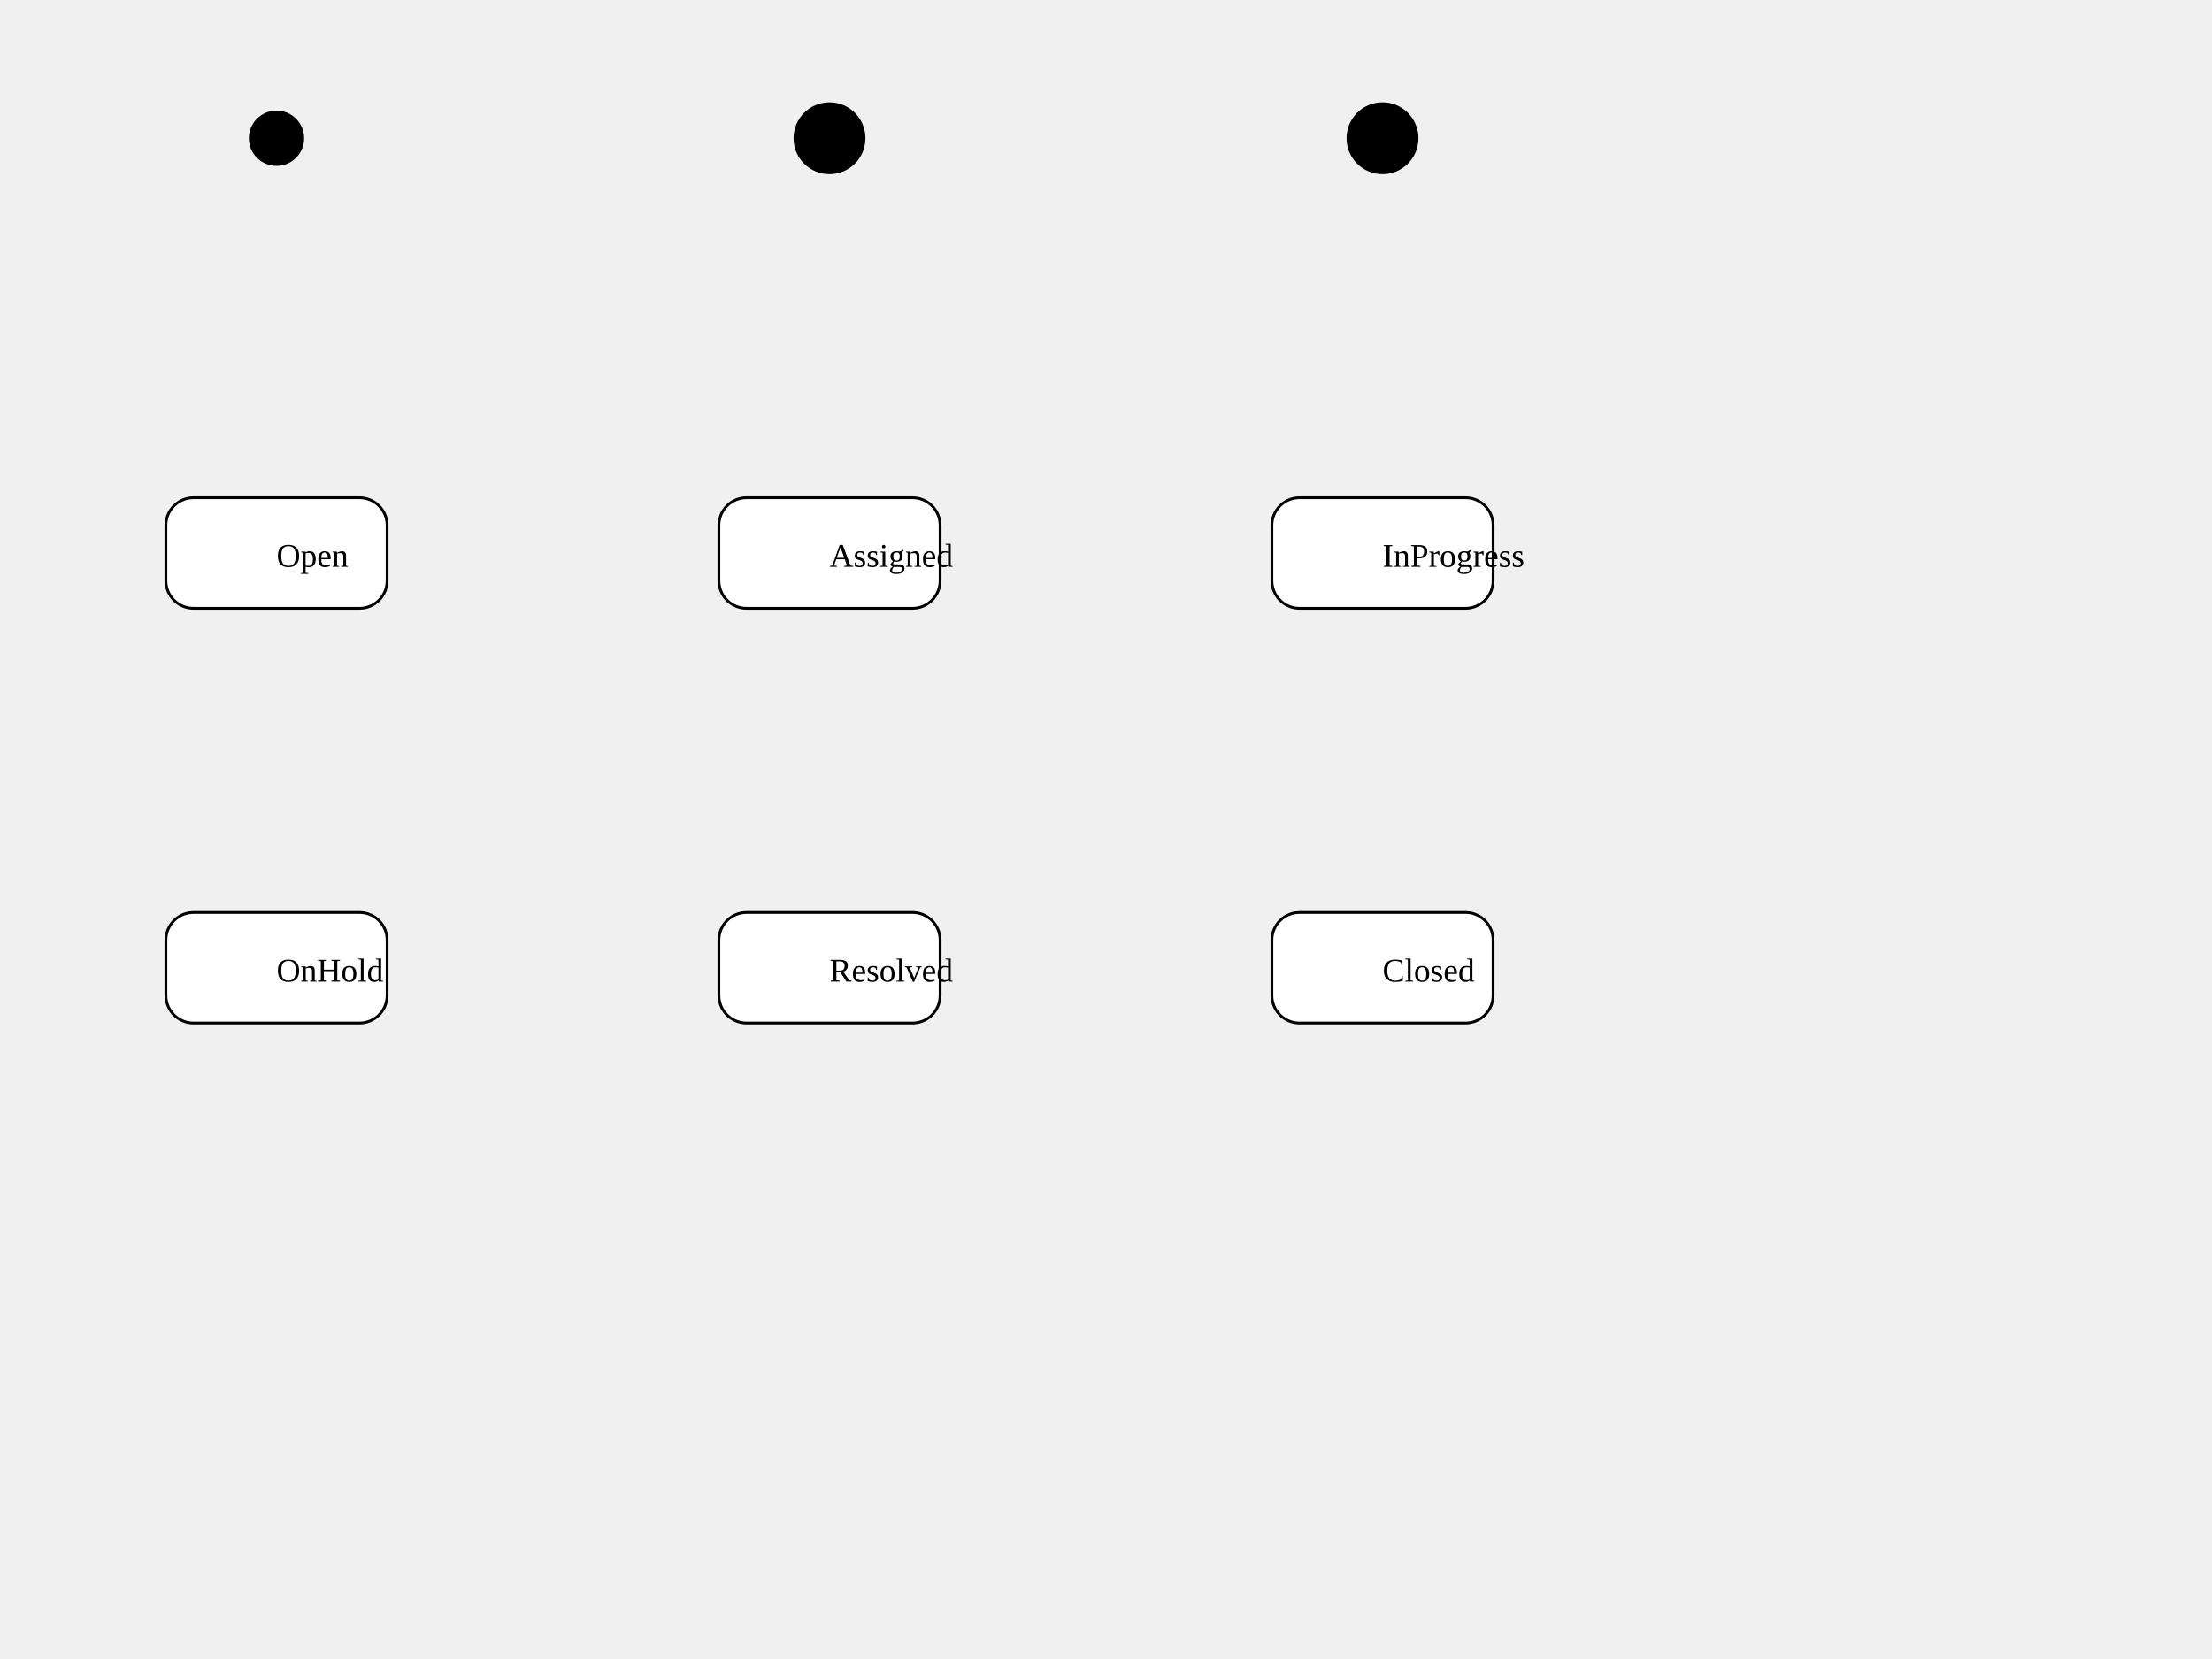
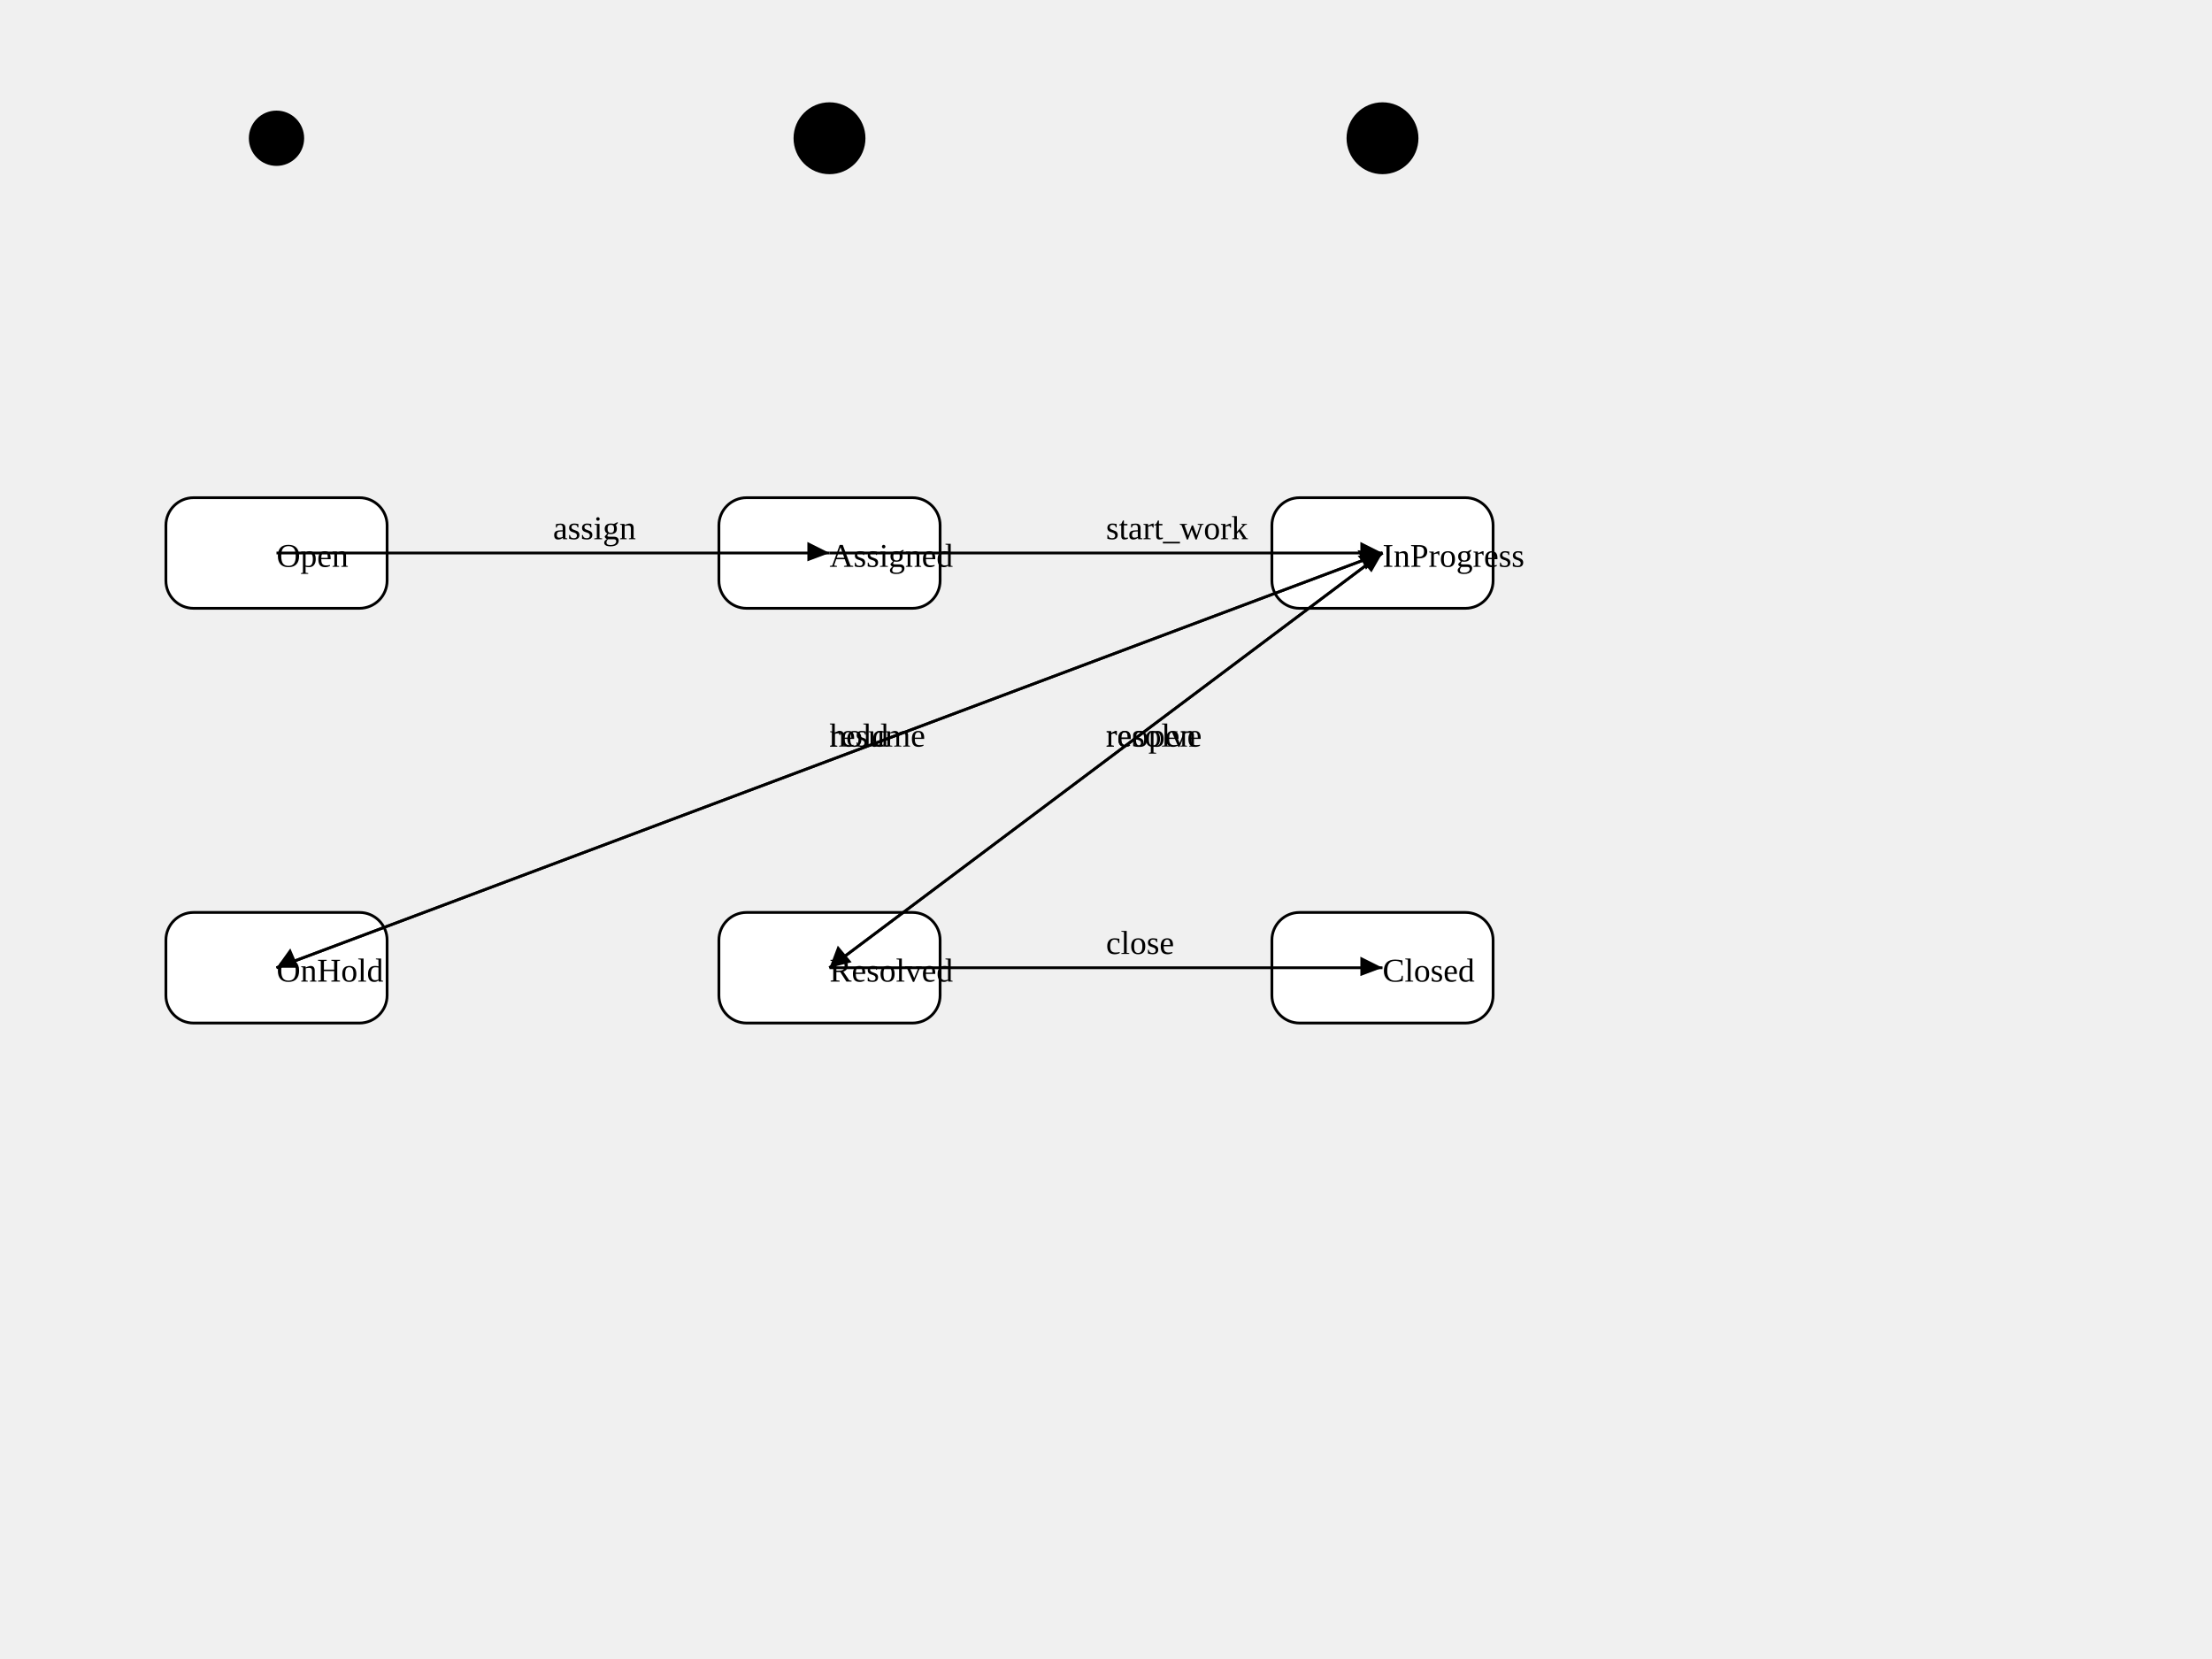
<svg xmlns="http://www.w3.org/2000/svg" viewBox="0 0 800 600" width="800" height="600">
  <circle cx="100" cy="50" r="10" fill="#000" />
  <circle cx="300" cy="50" r="12" stroke="#000" stroke-width="2" />
  <circle cx="300" cy="50" r="8" fill="#000" />
  <circle cx="500" cy="50" r="12" stroke="#000" stroke-width="2" />
  <circle cx="500" cy="50" r="8" fill="#000" />
  <rect x="60" y="180" width="80" height="40" rx="10" ry="10" fill="#fff" stroke="#000" />
  <text x="100" y="205">Open</text>
  <rect x="260" y="180" width="80" height="40" rx="10" ry="10" fill="#fff" stroke="#000" />
  <text x="300" y="205">Assigned</text>
  <rect x="460" y="180" width="80" height="40" rx="10" ry="10" fill="#fff" stroke="#000" />
  <text x="500" y="205">InProgress</text>
  <rect x="60" y="330" width="80" height="40" rx="10" ry="10" fill="#fff" stroke="#000" />
  <text x="100" y="355">OnHold</text>
  <rect x="260" y="330" width="80" height="40" rx="10" ry="10" fill="#fff" stroke="#000" />
  <text x="300" y="355">Resolved</text>
  <rect x="460" y="330" width="80" height="40" rx="10" ry="10" fill="#fff" stroke="#000" />
  <text x="500" y="355">Closed</text>
+   <line x1="100" y1="200" x2="300" y2="200" stroke="#000" />
+   <polygon points="300,200 292,203 292,196" fill="#000" />
+   <text x="200" y="195">assign</text>
+   <line x1="300" y1="200" x2="500" y2="200" stroke="#000" />
+   <polygon points="500,200 492,203 492,196" fill="#000" />
+   <text x="400" y="195">start_work</text>
+   <line x1="500" y1="200" x2="100" y2="350" stroke="#000" />
+   <polygon points="100,350 105,343 108,350" fill="#000" />
+   <text x="300" y="270">hold</text>
+   <line x1="100" y1="350" x2="500" y2="200" stroke="#000" />
+   <polygon points="500,200 494,206 491,199" fill="#000" />
+   <text x="300" y="270">resume</text>
+   <line x1="500" y1="200" x2="300" y2="350" stroke="#000" />
+   <polygon points="300,350 303,342 308,348" fill="#000" />
+   <text x="400" y="270">resolve</text>
+   <line x1="300" y1="350" x2="500" y2="350" stroke="#000" />
+   <polygon points="500,350 492,353 492,346" fill="#000" />
+   <text x="400" y="345">close</text>
+   <line x1="300" y1="350" x2="500" y2="200" stroke="#000" />
+   <polygon points="500,200 496,207 491,201" fill="#000" />
+   <text x="400" y="270">reopen</text>
</svg>
